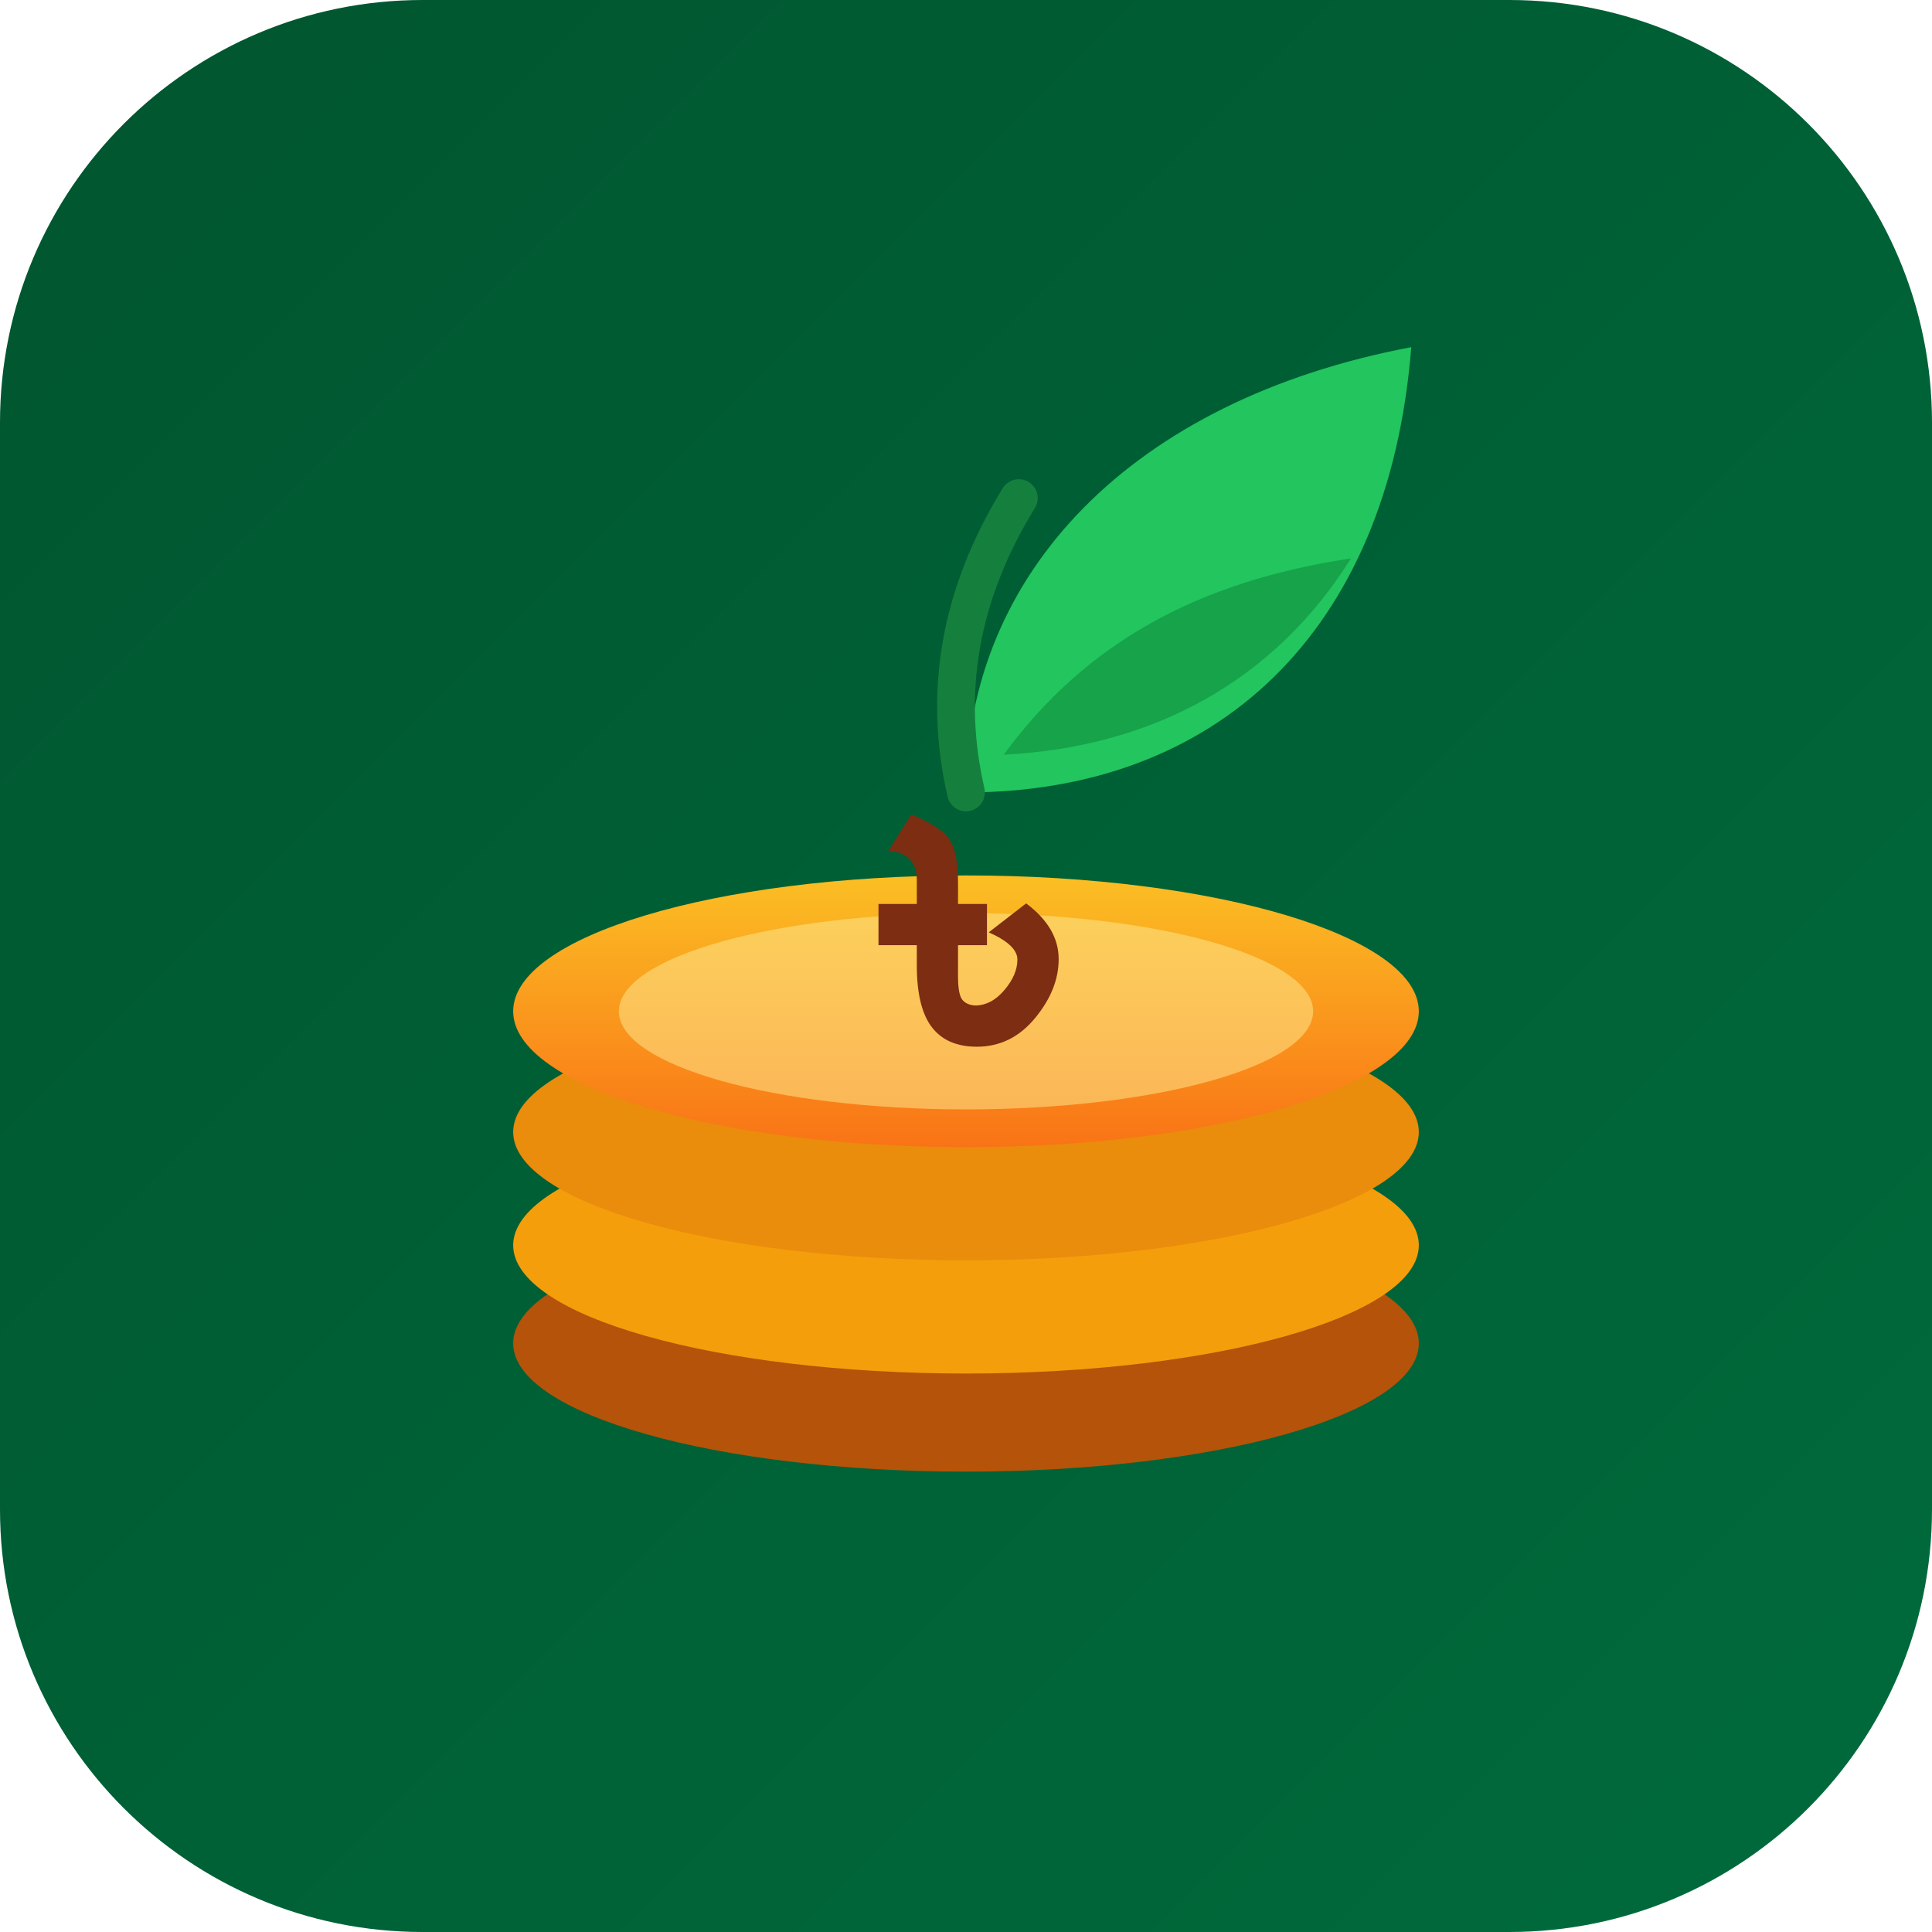
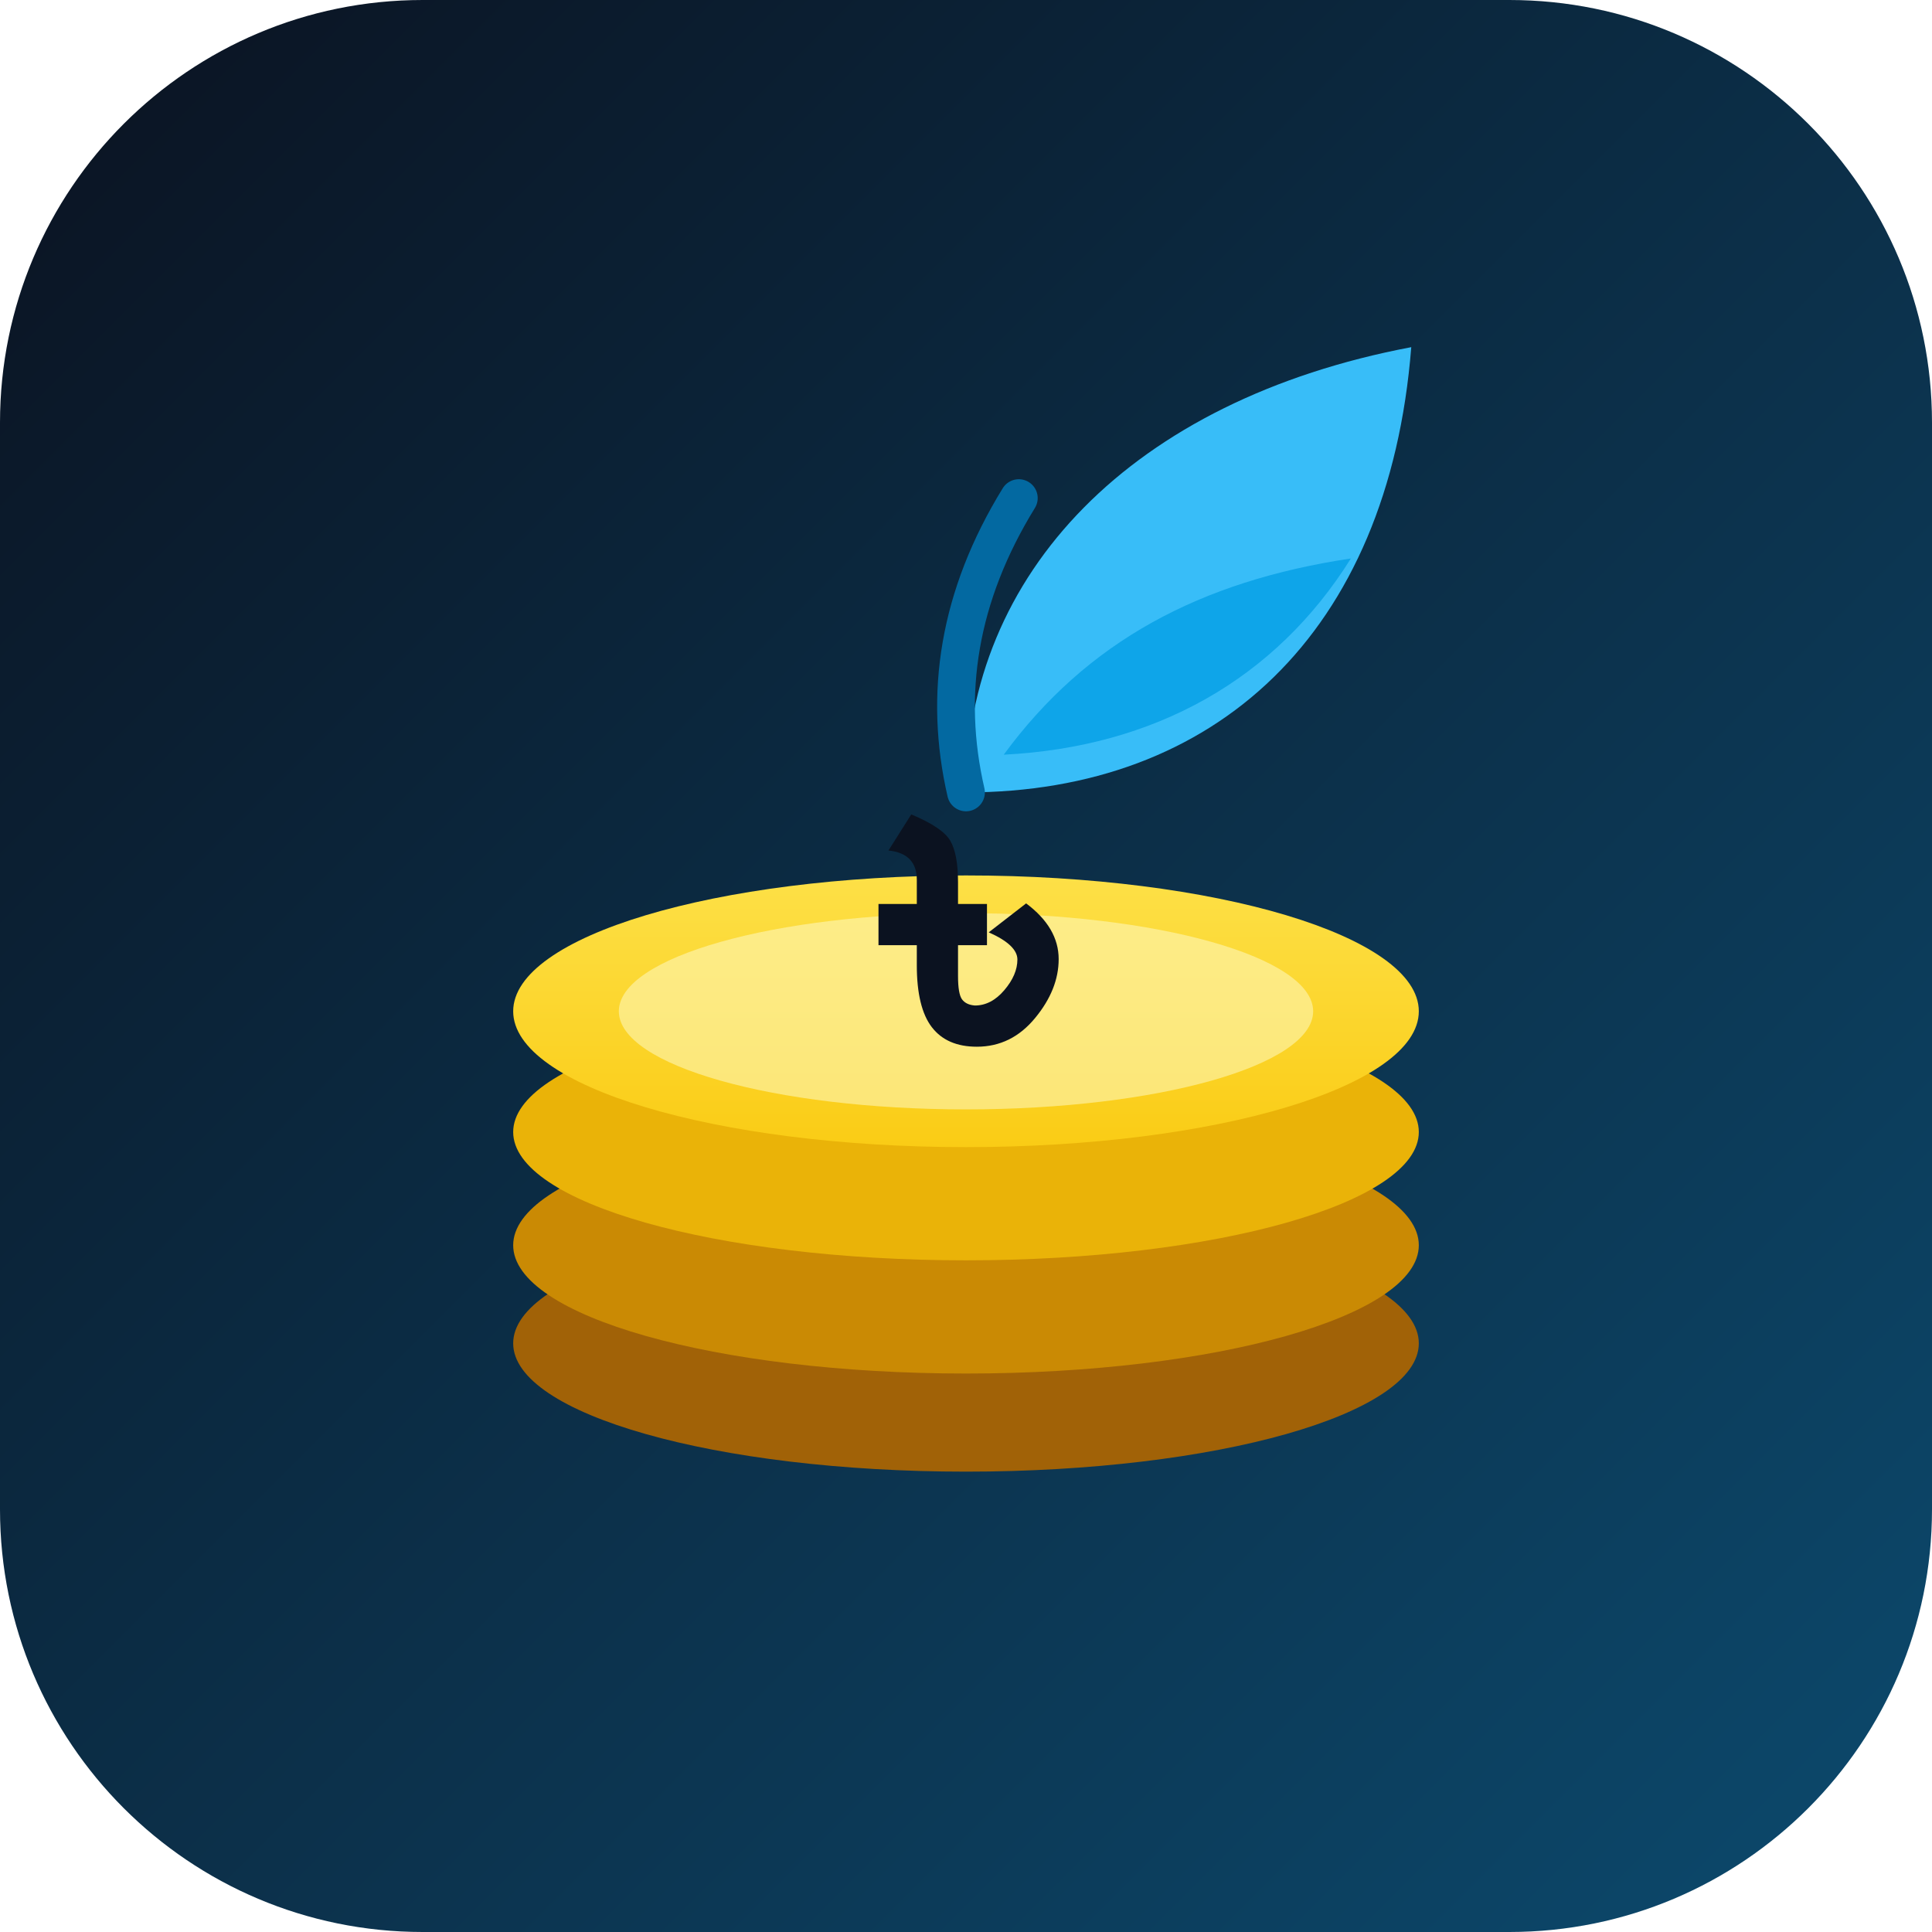
<svg xmlns="http://www.w3.org/2000/svg" viewBox="0 0 512 512" width="512" height="512">
  <defs>
    <linearGradient id="bg" x1="0" y1="0" x2="1" y2="1">
-       <stop offset="0" stop-color="#00552F" />
-       <stop offset="1" stop-color="#006B3C" />
+       <stop offset="0" stop-color="#0B1220" />
+       <stop offset="1" stop-color="#0C4A6E" />
    </linearGradient>
    <linearGradient id="coin" x1="0" y1="0" x2="0" y2="1">
-       <stop offset="0" stop-color="#FBBF24" />
-       <stop offset="1" stop-color="#F97316" />
+       <stop offset="0" stop-color="#FDE047" />
+       <stop offset="1" stop-color="#FACC15" />
    </linearGradient>
  </defs>
  <rect width="512" height="512" rx="112" fill="url(#bg)" />
-   <ellipse cx="256" cy="356" rx="120" ry="34" fill="#B45309" />
-   <ellipse cx="256" cy="330" rx="120" ry="34" fill="#F59E0B" />
-   <ellipse cx="256" cy="300" rx="120" ry="34" fill="#EA8C0C" />
+   <ellipse cx="256" cy="356" rx="120" ry="34" fill="#A16207" />
+   <ellipse cx="256" cy="330" rx="120" ry="34" fill="#CA8A04" />
+   <ellipse cx="256" cy="300" rx="120" ry="34" fill="#EAB308" />
  <ellipse cx="256" cy="268" rx="120" ry="36" fill="url(#coin)" />
-   <ellipse cx="256" cy="268" rx="92" ry="26" fill="#FDE68A" opacity="0.55" />
-   <text x="256" y="286" text-anchor="middle" font-family="'Segoe UI', system-ui, sans-serif" font-size="118" font-weight="800" fill="#7C2D12">৳</text>
-   <path d="M256 210c0-58 44-104 118-118-6 76-52 118-118 118z" fill="#22C55E" />
-   <path d="M266 200c22-30 52-46 92-52-20 32-52 50-92 52z" fill="#16A34A" />
-   <path d="M256 210c-6-26-2-52 14-78" stroke="#15803D" stroke-width="10" stroke-linecap="round" fill="none" />
+   <ellipse cx="256" cy="268" rx="92" ry="26" fill="#FEF9C3" opacity="0.55" />
+   <text x="256" y="286" text-anchor="middle" font-family="'Segoe UI', system-ui, sans-serif" font-size="118" font-weight="800" fill="#0B1220">৳</text>
+   <path d="M256 210c0-58 44-104 118-118-6 76-52 118-118 118z" fill="#38BDF8" />
+   <path d="M266 200c22-30 52-46 92-52-20 32-52 50-92 52z" fill="#0EA5E9" />
+   <path d="M256 210c-6-26-2-52 14-78" stroke="#0369A1" stroke-width="10" stroke-linecap="round" fill="none" />
</svg>
